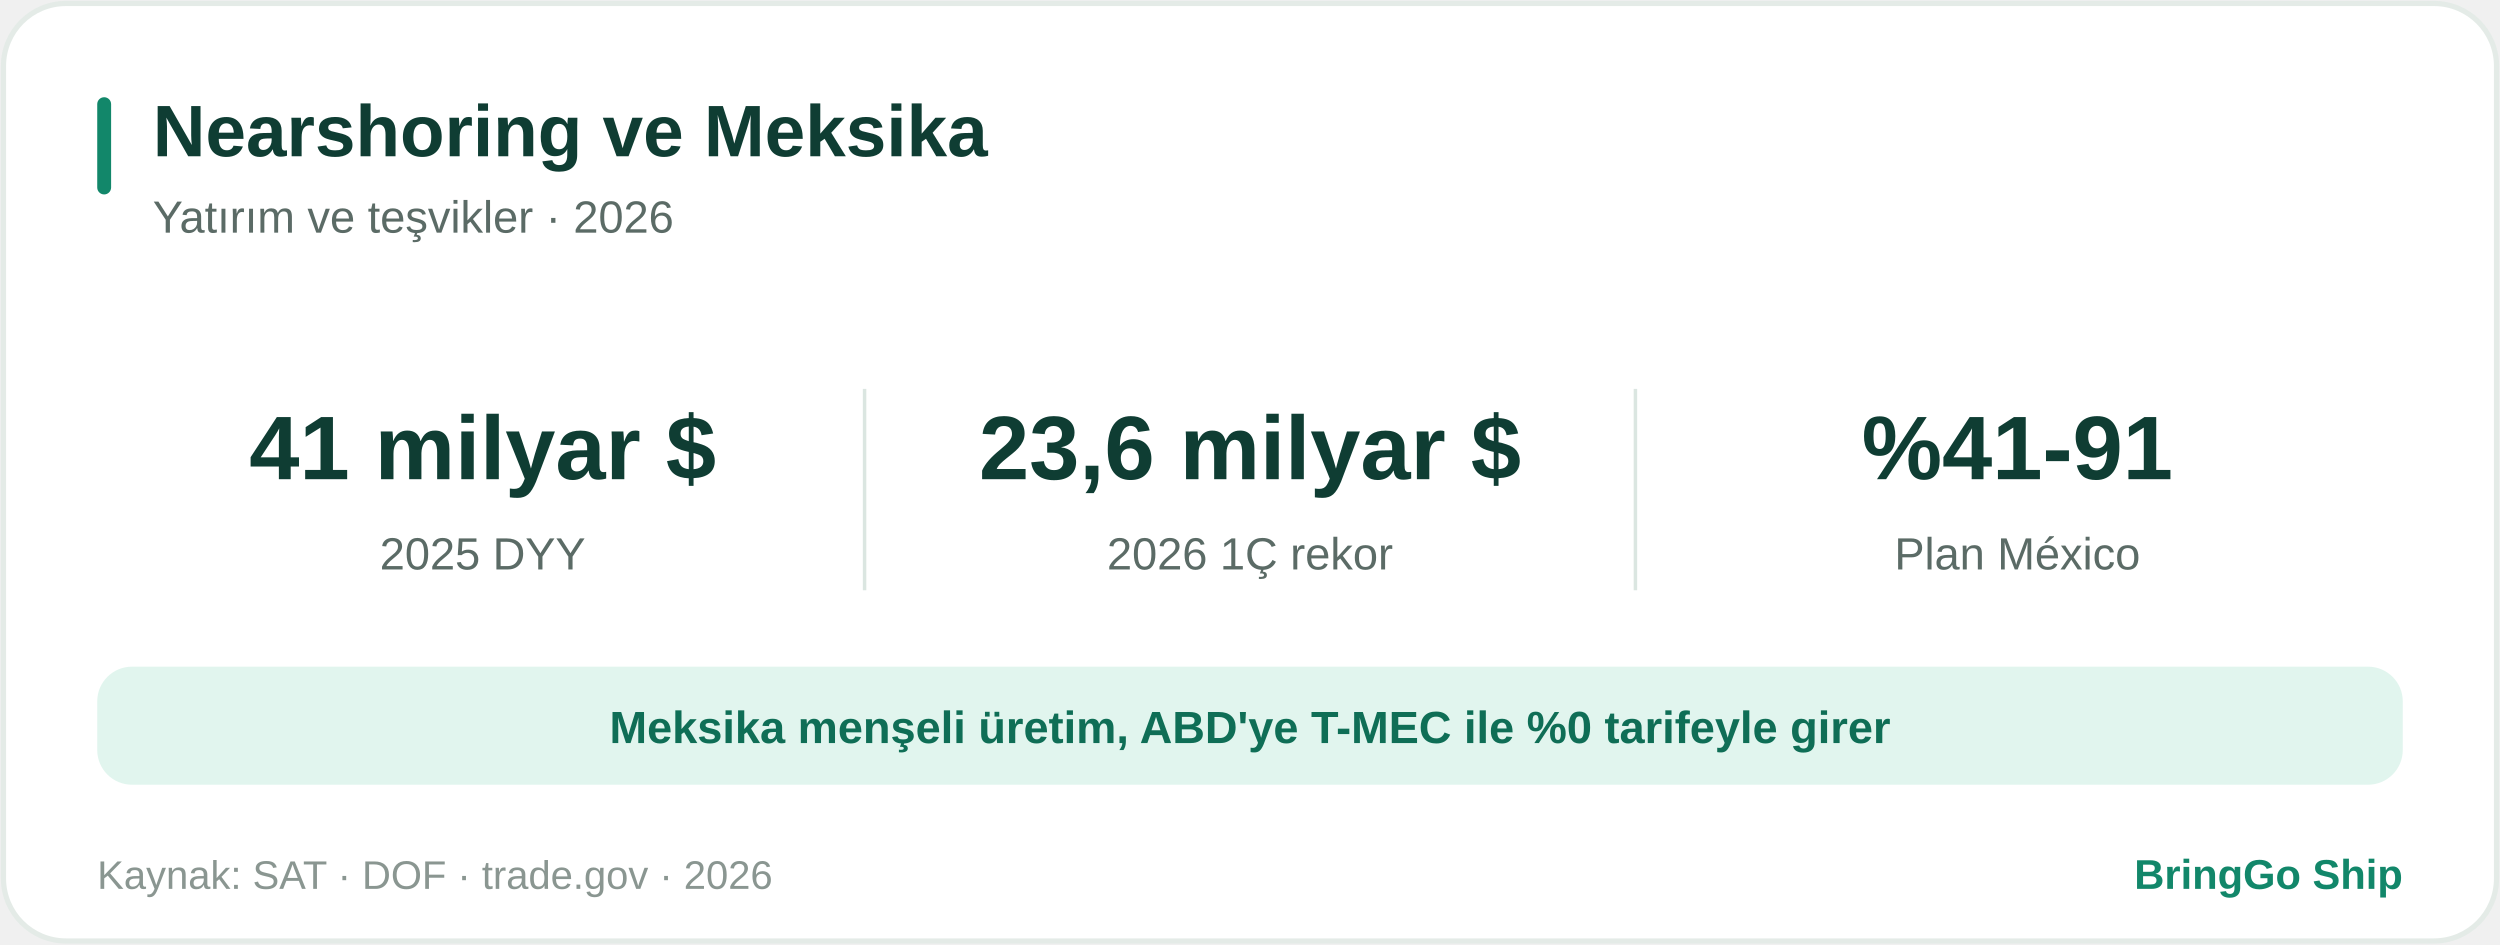
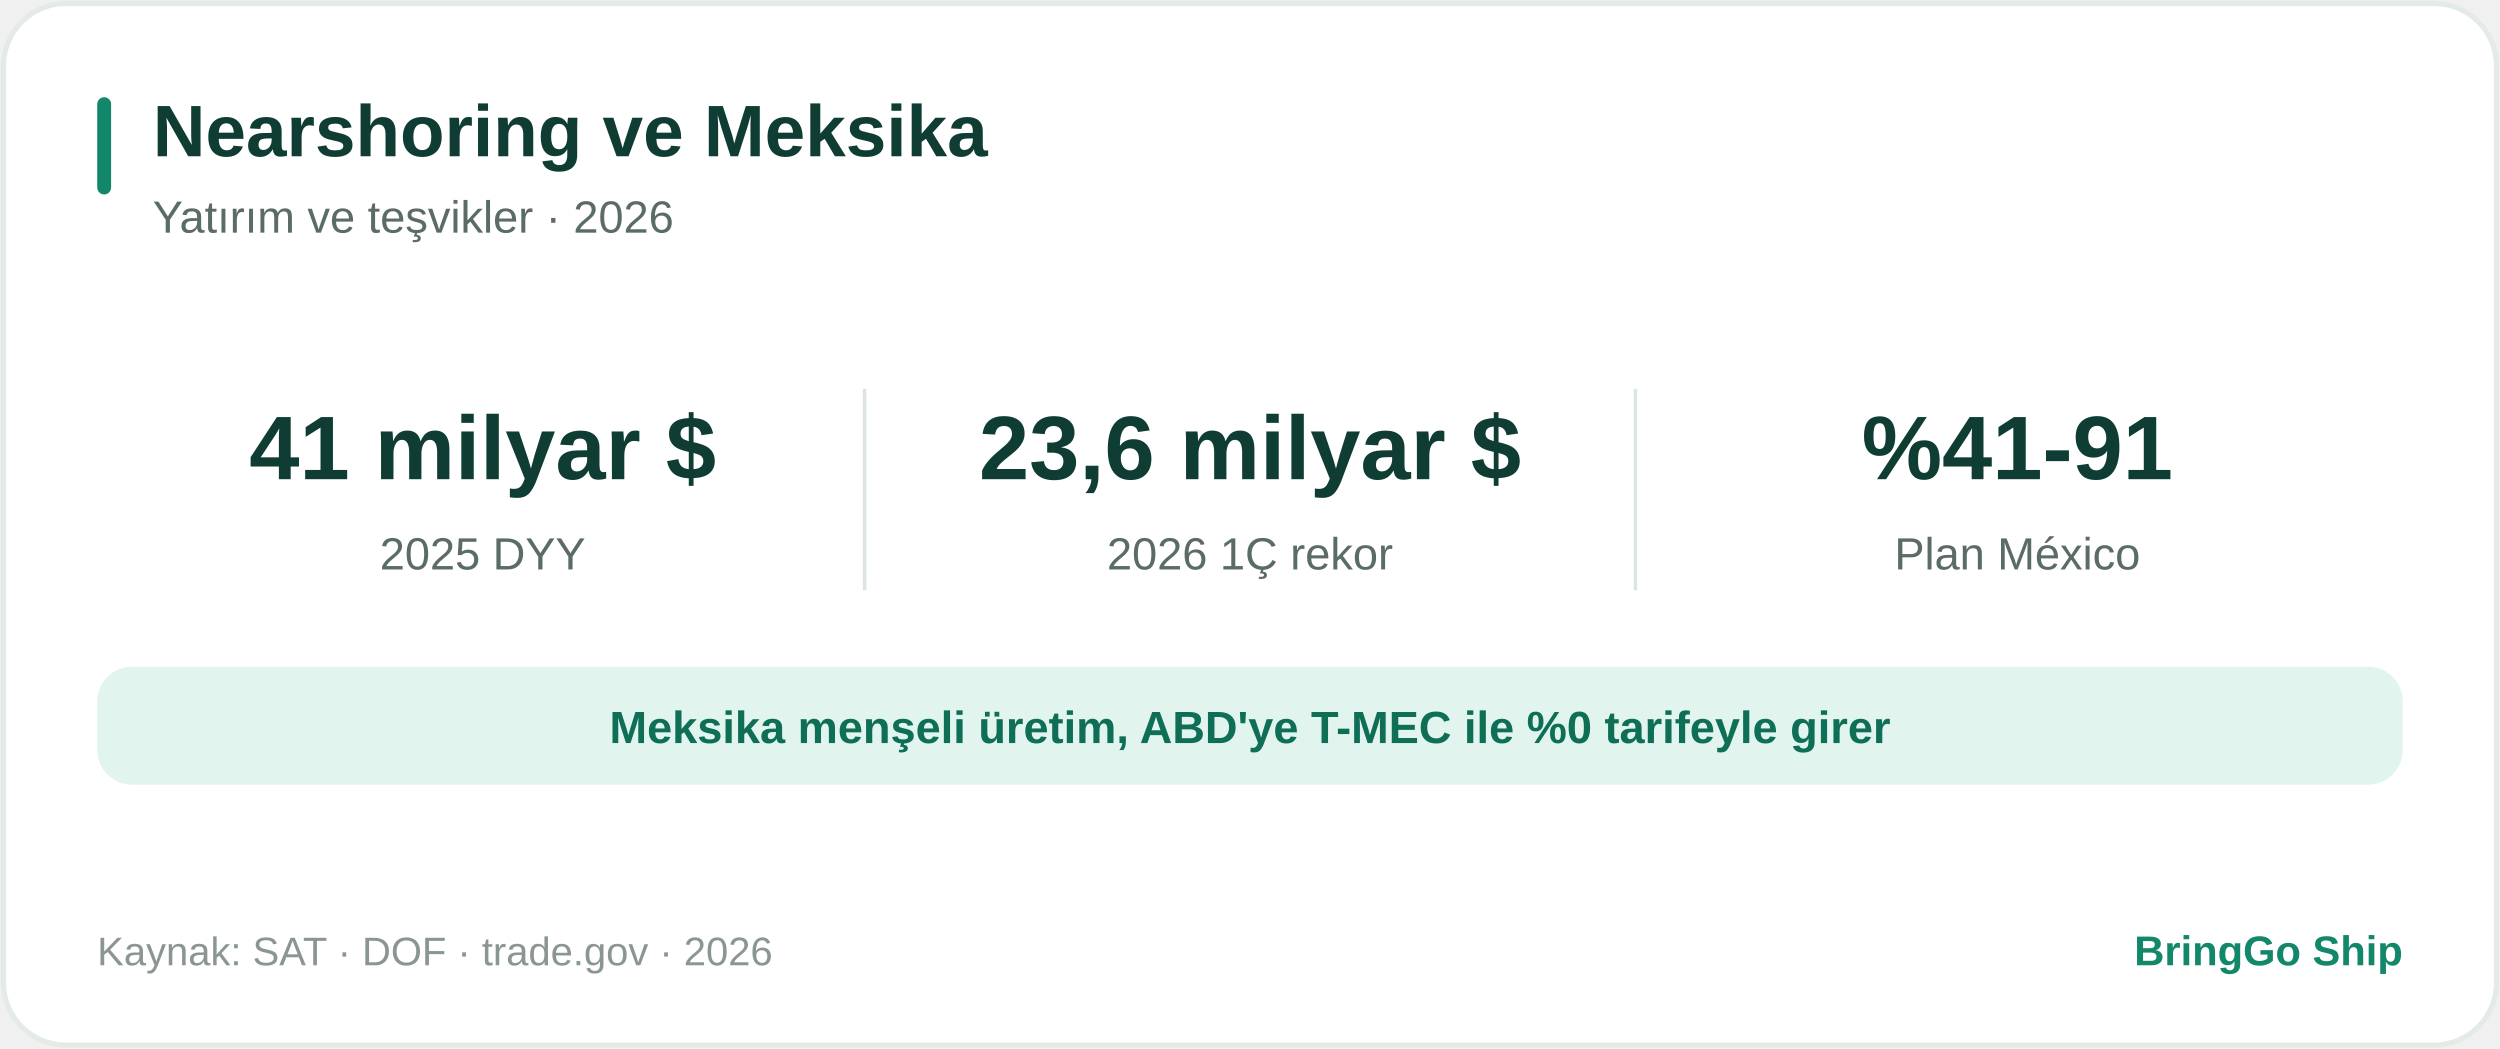
- <svg xmlns="http://www.w3.org/2000/svg" width="720" height="272" viewBox="0 0 720 272" role="img">
+ <svg xmlns="http://www.w3.org/2000/svg" width="720" height="302" viewBox="0 0 720 302" role="img">
  <style>
text{font-family:Arial,Helvetica,sans-serif}
.card{fill:#ffffff;stroke:#e4ebe7;stroke-width:1.5}
.row{fill:#f5f8f7}.pill{fill:#E1F5EE}.hi{fill:#1f9d5f}.mut{fill:#eef1f0}
.acc{fill:#12876A}.circ{fill:#12876A}.rd{fill:#fbe9e7}.am{fill:#fbf1dd}.tl{fill:#E1F5EE}.ln{stroke:#dbe6e1}
.tt{fill:#0F3D33;font-weight:bold}.ts{fill:#5b6b66}.tl2{fill:#22332f}
.tv{fill:#0F6E56;font-weight:bold}.tm{fill:#5b6b66;font-weight:bold}.tw{fill:#ffffff;font-weight:bold}
.tf{fill:#8a9691}.tb{fill:#12876A;font-weight:bold}.big{fill:#0F3D33;font-weight:bold}
.trd{fill:#a3392c;font-weight:bold}.tam{fill:#8a5a12;font-weight:bold}.ttl{fill:#0F6E56;font-weight:bold}
@media (prefers-color-scheme:dark){
.card{fill:#16211e;stroke:#2c3a35}
.row{fill:#1d2b27}.pill{fill:#123a2e}.hi{fill:#1f9d5f}.mut{fill:#28352f}
.acc{fill:#2fae7e}.circ{fill:#2fae7e}.rd{fill:#3a201c}.am{fill:#352a15}.tl{fill:#123a2e}
.tt{fill:#d7f2e6}.ts{fill:#8fa79d}.tl2{fill:#cfe0d9}
.tv{fill:#6fe0b0}.tm{fill:#9db3a9}.tw{fill:#ffffff}
.tf{fill:#6d8279}.tb{fill:#57d3a3}.big{fill:#d7f2e6}
.trd{fill:#f0a99e}.tam{fill:#e6c281}.ttl{fill:#6fe0b0}.ln{stroke:#31423c}}
</style>
-   <rect x="1" y="1" width="718" height="270" rx="18" class="card" />
+   <rect x="1" y="1" width="718" height="300" rx="18" class="card" />
  <rect x="28" y="28" width="4" height="28" rx="2" class="acc" />
  <text x="44" y="45" font-size="21" class="tt">Nearshoring ve Meksika</text>
  <text x="44" y="67" font-size="13" class="ts">Yatırım ve teşvikler · 2026</text>
  <g transform="translate(0,88)">
    <text x="139" y="50" text-anchor="middle" font-size="26" class="big">41 milyar $</text>
    <text x="139" y="76" text-anchor="middle" font-size="13" class="ts">2025 DYY</text>
    <text x="360" y="50" text-anchor="middle" font-size="26" class="big">23,6 milyar $</text>
    <text x="360" y="76" text-anchor="middle" font-size="13" class="ts">2026 1Ç rekor</text>
    <line x1="249" y1="24" x2="249" y2="82" stroke-width="1" class="ln" />
    <text x="581" y="50" text-anchor="middle" font-size="26" class="big">%41-91</text>
    <text x="581" y="76" text-anchor="middle" font-size="13" class="ts">Plan México</text>
    <line x1="471" y1="24" x2="471" y2="82" stroke-width="1" class="ln" />
    <rect x="28" y="104" width="664" height="34" rx="10" class="pill" />
    <text x="360" y="126" text-anchor="middle" font-size="13" class="tv">Meksika menşeli üretim, ABD'ye T-MEC ile %0 tarifeyle girer</text>
  </g>
-   <text x="28" y="256" font-size="11.5" class="tf">Kaynak: SAT · DOF · trade.gov · 2026</text>
-   <text x="692" y="256" text-anchor="end" font-size="12" class="tb">BringGo Ship</text>
+   <text x="28" y="278" font-size="11.5" class="tf">Kaynak: SAT · DOF · trade.gov · 2026</text>
+   <text x="692" y="278" text-anchor="end" font-size="12" class="tb">BringGo Ship</text>
</svg>
